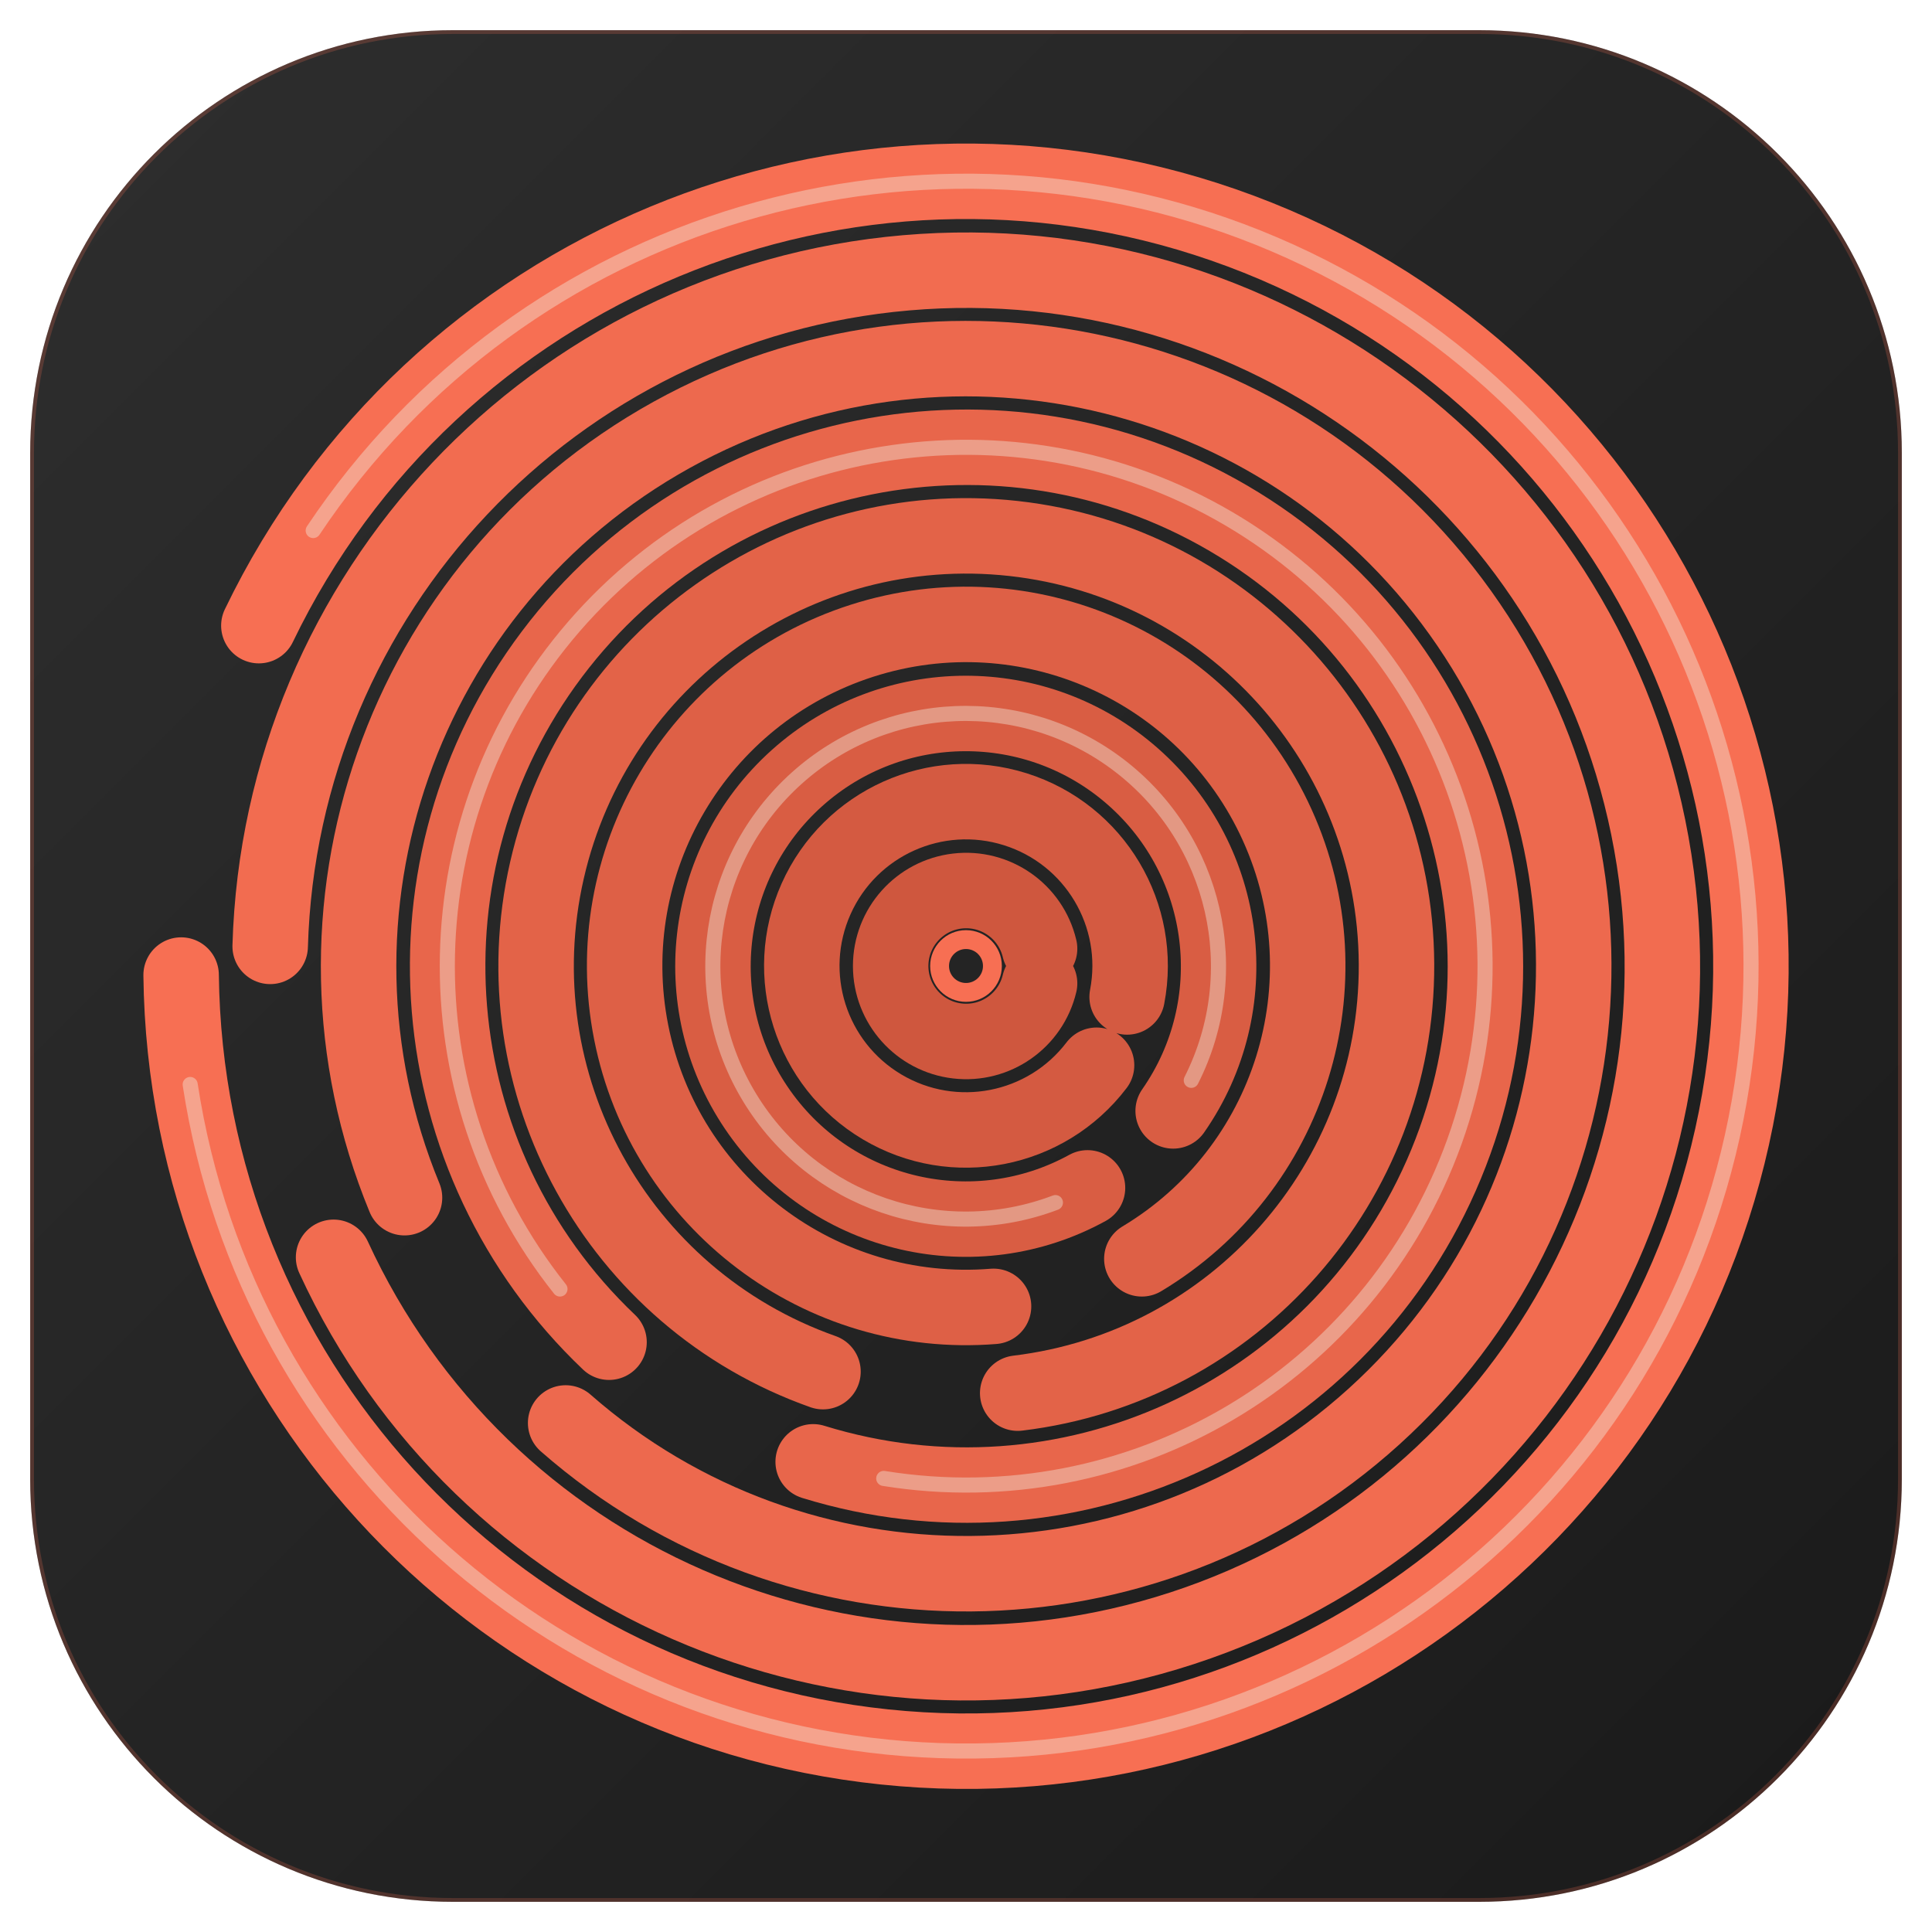
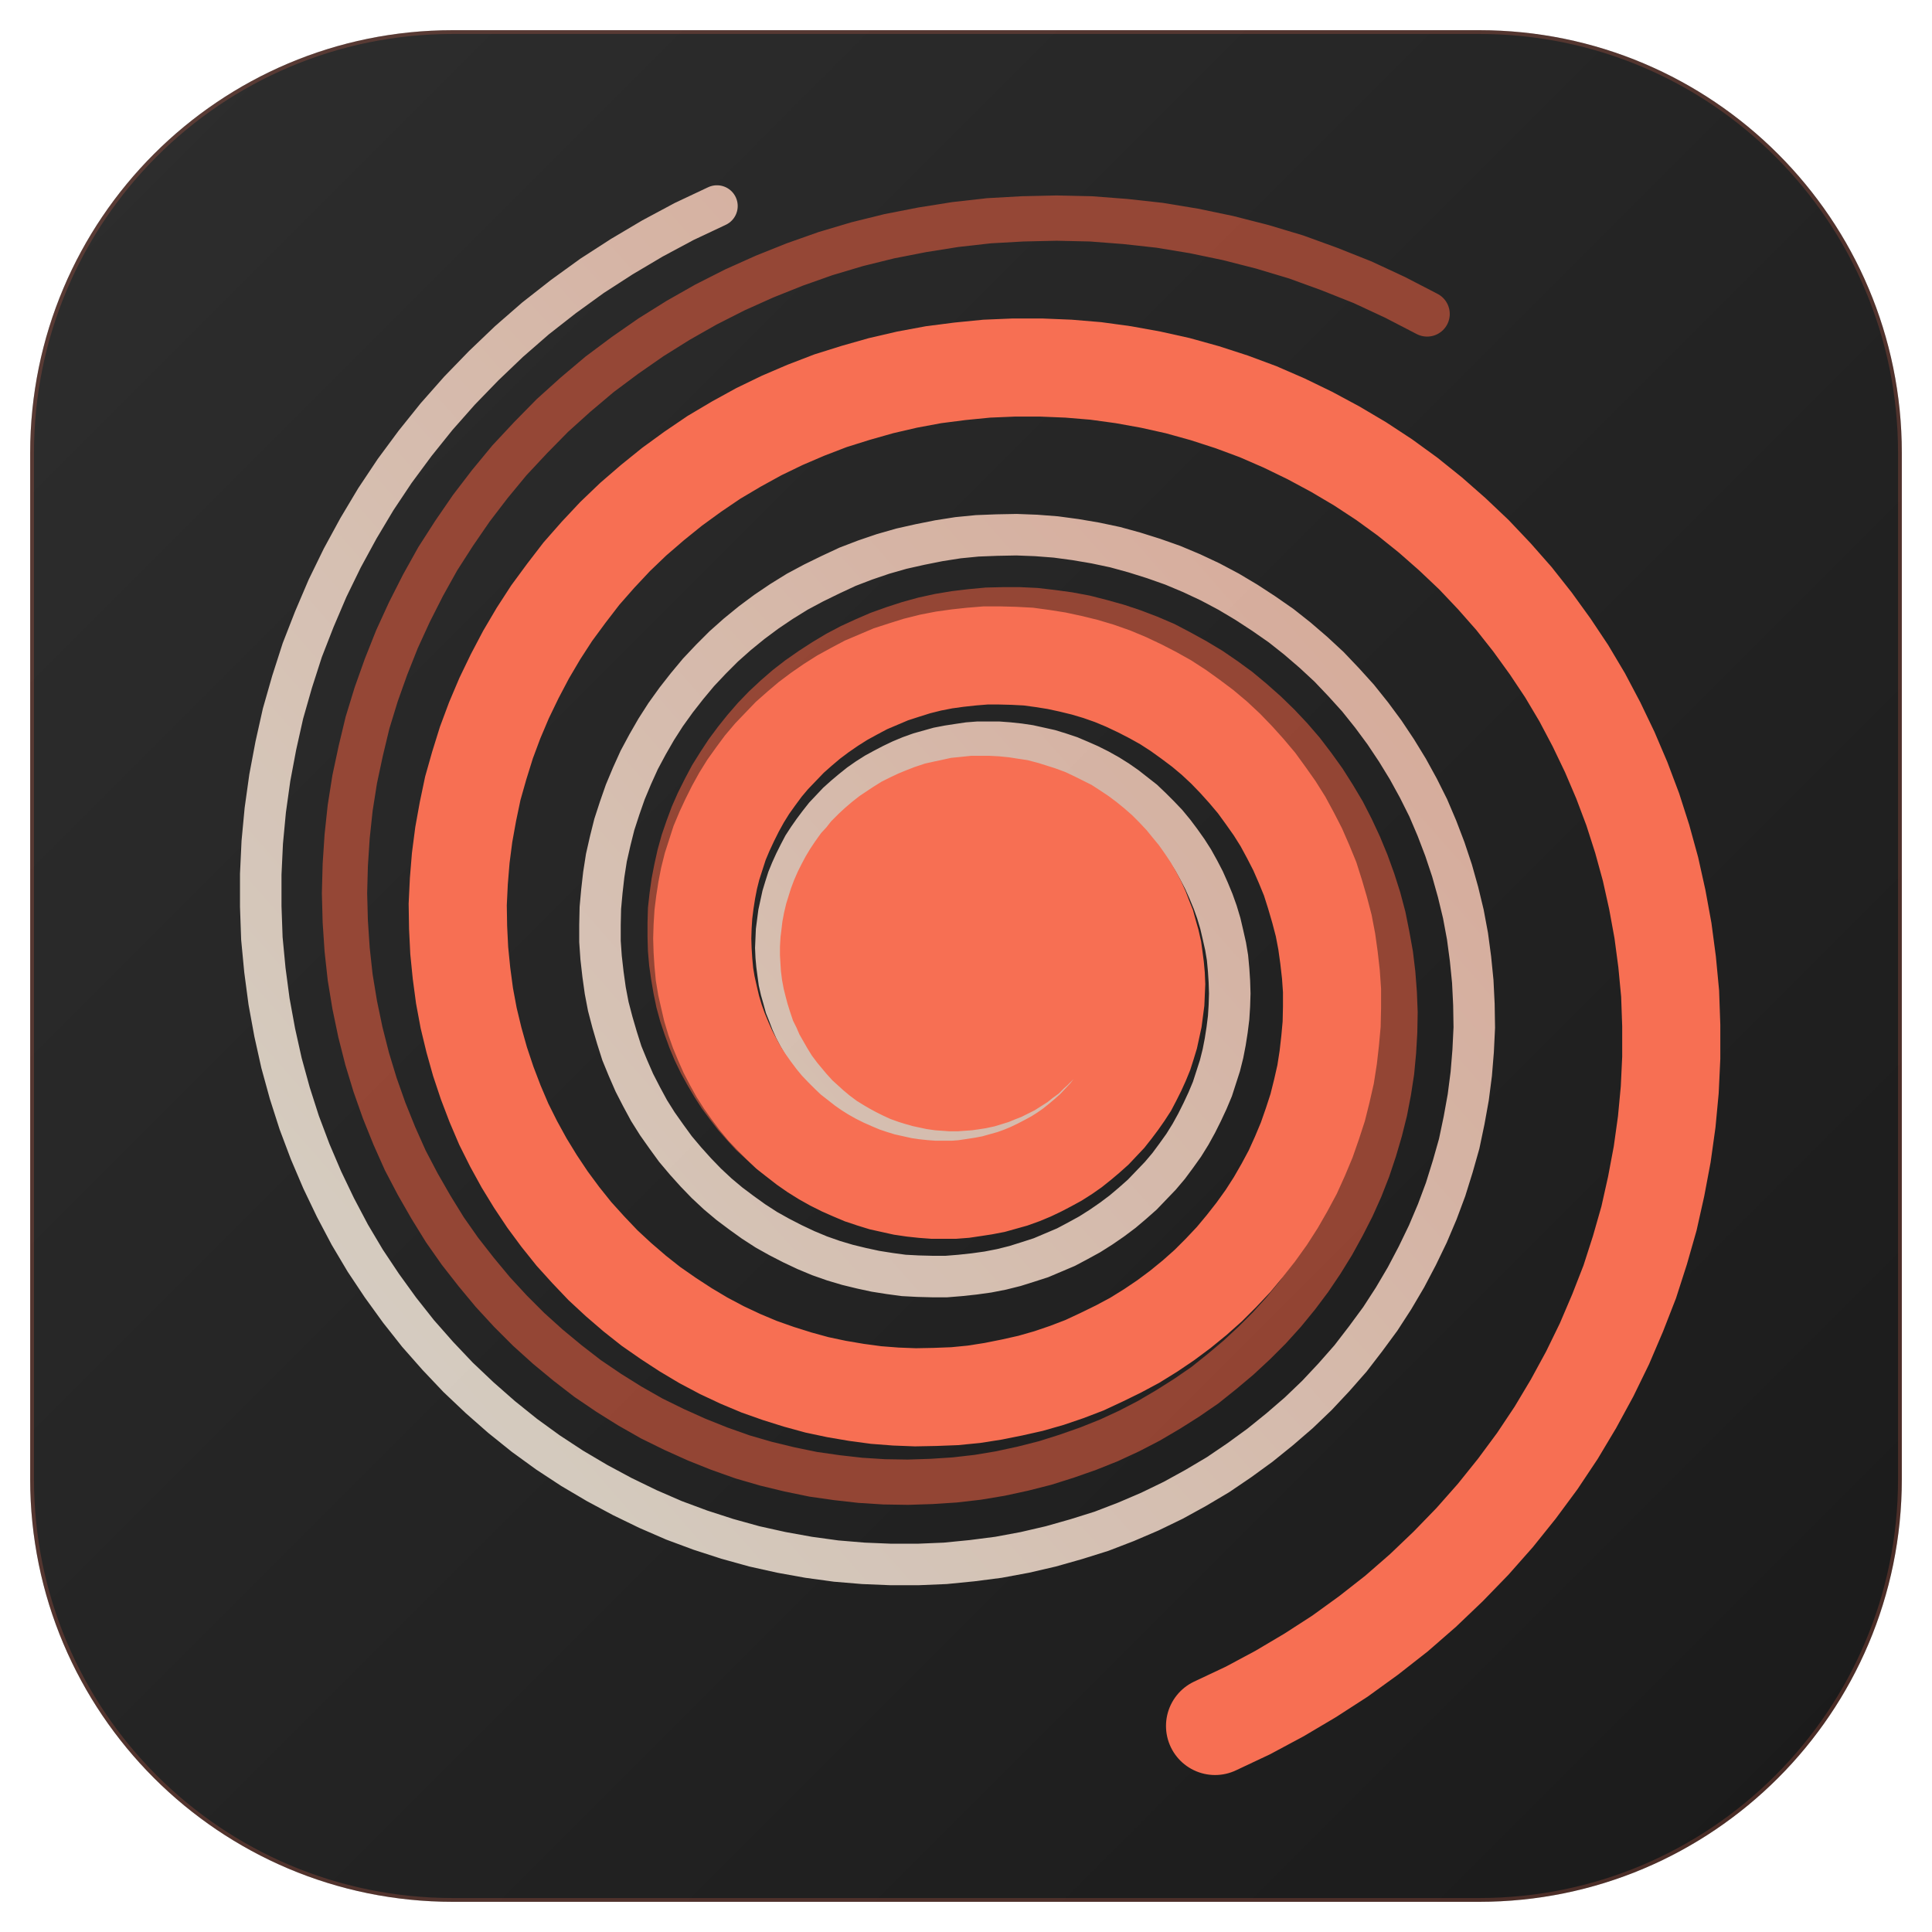
- <svg xmlns="http://www.w3.org/2000/svg" viewBox="0 0 512 512" width="512" height="512" role="img" aria-label="Zen Control logo: separated coral rings forming a spiral in the Zen Browser palette">
+ <svg xmlns="http://www.w3.org/2000/svg" viewBox="0 0 512 512" width="512" height="512" role="img" aria-label="Zen Control logo: intertwined coral and paper spirals in the Zen Browser palette">
  <defs>
    <linearGradient id="bg" x1="0" y1="0" x2="1" y2="1">
      <stop offset="0" stop-color="#2e2e2e" />
      <stop offset="1" stop-color="#1a1a1a" />
    </linearGradient>
+     <linearGradient id="warm" x1="0" y1="1" x2="1" y2="0">
+       <stop offset="0" stop-color="#f2f0e3" />
+       <stop offset="1" stop-color="#f7b9a4" />
+     </linearGradient>
  </defs>
  <rect x="8" y="8" width="496" height="496" rx="112" fill="url(#bg)" />
  <rect x="8.5" y="8.5" width="495" height="495" rx="111.5" fill="none" stroke="#f76f53" stroke-opacity="0.22" />
-   <path d="M 275.5,260.6 A 20.0,20.0 0 1 1 275.5,251.4" fill="none" stroke="#cf573e" stroke-width="20" stroke-linecap="round" opacity="1.0" />
-   <path d="M 290.6,282.3 A 43.5,43.5 0 1 1 298.7,264.2" fill="none" stroke="#d45a41" stroke-width="20" stroke-linecap="round" opacity="1.0" />
-   <path d="M 288.2,314.8 A 67.0,67.0 0 1 1 310.9,294.4" fill="none" stroke="#d95d43" stroke-width="20" stroke-linecap="round" opacity="1.0" />
-   <path d="M 263.3,346.2 A 90.5,90.5 0 1 1 302.6,333.6" fill="none" stroke="#de6046" stroke-width="20" stroke-linecap="round" opacity="1.0" />
-   <path d="M 218.1,363.5 A 114.0,114.0 0 1 1 269.7,369.2" fill="none" stroke="#e36348" stroke-width="20" stroke-linecap="round" opacity="1.0" />
-   <path d="M 161.4,355.7 A 137.5,137.5 0 1 1 215.5,387.4" fill="none" stroke="#e8664b" stroke-width="20" stroke-linecap="round" opacity="1.0" />
-   <path d="M 107.2,317.4 A 161.0,161.0 0 1 1 149.9,377.1" fill="none" stroke="#ed694e" stroke-width="20" stroke-linecap="round" opacity="1.0" />
-   <path d="M 71.6,250.8 A 184.5,184.5 0 1 1 88.4,333.2" fill="none" stroke="#f26c50" stroke-width="20" stroke-linecap="round" opacity="1.0" />
-   <path d="M 68.6,165.8 A 208.0,208.0 0 1 1 48.0,258.4" fill="none" stroke="#f76f53" stroke-width="20" stroke-linecap="round" opacity="1.0" />
-   <path d="M 279.7,318.7 A 67.0,67.0 0 1 1 315.7,286.3" fill="none" stroke="#f2f0e3" stroke-width="4" stroke-linecap="round" opacity="0.4" />
-   <path d="M 148.4,341.6 A 137.5,137.5 0 1 1 234.2,391.8" fill="none" stroke="#f2f0e3" stroke-width="4" stroke-linecap="round" opacity="0.4" />
-   <path d="M 83.0,140.6 A 208.0,208.0 0 1 1 50.4,287.4" fill="none" stroke="#f2f0e3" stroke-width="4" stroke-linecap="round" opacity="0.4" />
-   <circle cx="256" cy="256" r="7" fill="none" stroke="#f76f53" stroke-width="5" />
+   <path d="M 256.0,263.0 L 255.7,263.0 L 255.4,263.0 L 255.0,263.0 L 254.7,263.0 L 254.4,263.0 L 254.1,263.0 L 253.7,262.9 L 253.4,262.8 L 253.1,262.7 L 252.8,262.6 L 252.5,262.5 L 252.2,262.4 L 251.9,262.3 L 251.6,262.1 L 251.3,261.9 L 251.0,261.7 L 250.7,261.5 L 250.4,261.3 L 250.2,261.1 L 249.9,260.8 L 249.7,260.6 L 249.4,260.3 L 249.2,260.0 L 249.0,259.7 L 248.8,259.4 L 248.6,259.1 L 248.4,258.8 L 248.3,258.5 L 248.1,258.1 L 248.0,257.8 L 247.9,257.4 L 247.8,257.1 L 247.7,256.7 L 247.6,256.3 L 247.6,256.0 L 247.5,255.6 L 247.5,255.2 L 247.5,254.8 L 247.5,254.4 L 247.6,254.0 L 247.6,253.6 L 247.7,253.3 L 247.8,252.9 L 247.9,252.5 L 248.0,252.1 L 248.2,251.7 L 248.3,251.3 L 248.5,251.0 L 248.7,250.6 L 248.9,250.3 L 249.1,249.9 L 249.4,249.6 L 249.6,249.3 L 249.9,248.9 L 250.2,248.6 L 250.5,248.3 L 250.8,248.1 L 251.2,247.8 L 251.5,247.5 L 251.9,247.3 L 252.3,247.1 L 252.6,246.9 L 253.0,246.7 L 253.5,246.5 L 253.9,246.3 L 254.3,246.2 L 254.7,246.1 L 255.2,246.0 L 255.6,245.9 L 256.1,245.8 L 256.5,245.8 L 257.0,245.8 L 257.5,245.8 L 257.9,245.8 L 258.4,245.9 L 258.9,245.9 L 259.3,246.0 L 259.8,246.1 L 260.3,246.2 L 260.7,246.4 L 261.2,246.6 L 261.6,246.8 L 262.1,247.0 L 262.5,247.2 L 262.9,247.5 L 263.4,247.8 L 263.8,248.0 L 264.2,248.4 L 264.5,248.7 L 264.9,249.1 L 265.3,249.4 L 265.6,249.8 L 265.9,250.2 L 266.2,250.7 L 266.5,251.1 L 266.8,251.5 L 267.0,252.0 L 267.2,252.5 L 267.5,253.0 L 267.6,253.5 L 267.8,254.0 L 267.9,254.5 L 268.1,255.1 L 268.2,255.6 L 268.2,256.2 L 268.3,256.7 L 268.3,257.3 L 268.3,257.8 L 268.3,258.4 L 268.2,259.0 L 268.1,259.5 L 268.0,260.1 L 267.9,260.6 L 267.7,261.2 L 267.5,261.8 L 267.3,262.3 L 267.1,262.8 L 266.8,263.4 L 266.5,263.9 L 266.2,264.4 L 265.9,264.9 L 265.5,265.4 L 265.2,265.9 L 264.7,266.3 L 264.3,266.8 L 263.9,267.2 L 263.4,267.6 L 262.9,268.0 L 262.4,268.3 L 261.9,268.7 L 261.3,269.0 L 260.7,269.3 L 260.2,269.6 L 259.6,269.8 L 259.0,270.0 L 258.3,270.2 L 257.7,270.4 L 257.1,270.5 L 256.4,270.6 L 255.8,270.7 L 255.1,270.8 L 254.4,270.8 L 253.7,270.8 L 253.1,270.7 L 252.4,270.7 L 251.7,270.6 L 251.0,270.4 L 250.3,270.3 L 249.7,270.1 L 249.0,269.9 L 248.4,269.6 L 247.7,269.3 L 247.1,269.0 L 246.4,268.7 L 245.8,268.3 L 245.2,267.9 L 244.6,267.4 L 244.1,267.0 L 243.5,266.5 L 243.0,266.0 L 242.5,265.4 L 242.0,264.8 L 241.6,264.3 L 241.1,263.6 L 240.7,263.0 L 240.3,262.3 L 240.0,261.7 L 239.7,260.9 L 239.4,260.2 L 239.1,259.5 L 238.9,258.7 L 238.7,258.0 L 238.5,257.2 L 238.4,256.4 L 238.3,255.6 L 238.2,254.8 L 238.2,254.0 L 238.2,253.2 L 238.3,252.4 L 238.3,251.6 L 238.5,250.7 L 238.6,249.9 L 238.8,249.1 L 239.1,248.3 L 239.3,247.5 L 239.7,246.7 L 240.0,245.9 L 240.4,245.2 L 240.8,244.4 L 241.3,243.7 L 241.8,243.0 L 242.3,242.3 L 242.8,241.6 L 243.4,240.9 L 244.1,240.3 L 244.7,239.7 L 245.4,239.1 L 246.1,238.6 L 246.9,238.0 L 247.7,237.6 L 248.5,237.1 L 249.3,236.7 L 250.1,236.3 L 251.0,235.9 L 251.9,235.6 L 252.8,235.3 L 253.7,235.1 L 254.6,234.9 L 255.6,234.8 L 256.5,234.7 L 257.5,234.6 L 258.5,234.6 L 259.5,234.6 L 260.4,234.6 L 261.4,234.8 L 262.4,234.9 L 263.4,235.1 L 264.4,235.4 L 265.3,235.6 L 266.3,236.0 L 267.3,236.4 L 268.2,236.8 L 269.1,237.3 L 270.0,237.8 L 270.9,238.3 L 271.8,238.9 L 272.6,239.6 L 273.4,240.2 L 274.2,241.0 L 275.0,241.7 L 275.7,242.5 L 276.4,243.3 L 277.0,244.2 L 277.7,245.1 L 278.3,246.0 L 278.8,247.0 L 279.3,248.0 L 279.8,249.0 L 280.2,250.1 L 280.6,251.1 L 280.9,252.2 L 281.2,253.3 L 281.4,254.5 L 281.6,255.6 L 281.7,256.8 L 281.8,257.9 L 281.8,259.1 L 281.8,260.3 L 281.7,261.5 L 281.6,262.6 L 281.4,263.8 L 281.1,265.0 L 280.8,266.2 L 280.5,267.4 L 280.1,268.5 L 279.6,269.6 L 279.1,270.8 L 278.5,271.9 L 277.9,273.0 L 277.2,274.0 L 276.5,275.1 L 275.7,276.1 L 274.9,277.1 L 274.0,278.0 L 273.1,278.9 L 272.1,279.8 L 271.1,280.6 L 270.1,281.4 L 269.0,282.2 L 267.9,282.9 L 266.7,283.5 L 265.5,284.1 L 264.3,284.7 L 263.0,285.2 L 261.7,285.6 L 260.4,286.0 L 259.1,286.3 L 257.7,286.6 L 256.4,286.8 L 255.0,286.9 L 253.6,287.0 L 252.1,287.1 L 250.7,287.0 L 249.3,286.9 L 247.9,286.7 L 246.4,286.5 L 245.0,286.2 L 243.6,285.8 L 242.2,285.4 L 240.8,284.9 L 239.4,284.3 L 238.1,283.7 L 236.8,283.0 L 235.5,282.3 L 234.2,281.5 L 232.9,280.6 L 231.7,279.6 L 230.5,278.6 L 229.4,277.6 L 228.3,276.5 L 227.3,275.3 L 226.3,274.1 L 225.3,272.8 L 224.4,271.5 L 223.6,270.2 L 222.8,268.8 L 222.1,267.3 L 221.4,265.8 L 220.9,264.3 L 220.3,262.8 L 219.9,261.2 L 219.5,259.6 L 219.2,257.9 L 218.9,256.3 L 218.7,254.6 L 218.6,252.9 L 218.6,251.2 L 218.7,249.5 L 218.8,247.8 L 219.0,246.1 L 219.3,244.3 L 219.7,242.6 L 220.1,240.9 L 220.7,239.2 L 221.3,237.6 L 222.0,235.9 L 222.7,234.3 L 223.5,232.7 L 224.5,231.1 L 225.5,229.6 L 226.5,228.1 L 227.7,226.6 L 228.9,225.2 L 230.1,223.9 L 231.5,222.6 L 232.9,221.3 L 234.3,220.1 L 235.9,219.0 L 237.5,217.9 L 239.1,216.9 L 240.8,216.0 L 242.5,215.1 L 244.3,214.3 L 246.2,213.6 L 248.0,213.0 L 250.0,212.5 L 251.9,212.0 L 253.9,211.6 L 255.9,211.3 L 257.9,211.1 L 259.9,211.0 L 262.0,211.0 L 264.0,211.1 L 266.1,211.3 L 268.2,211.5 L 270.2,211.9 L 272.3,212.3 L 274.3,212.9 L 276.4,213.5 L 278.4,214.3 L 280.4,215.1 L 282.3,216.0 L 284.2,217.0 L 286.1,218.1 L 288.0,219.3 L 289.7,220.6 L 291.5,222.0 L 293.2,223.5 L 294.8,225.0 L 296.4,226.6 L 297.9,228.3 L 299.3,230.1 L 300.7,232.0 L 302.0,233.9 L 303.2,235.9 L 304.3,237.9 L 305.3,240.0 L 306.2,242.2 L 307.1,244.4 L 307.8,246.6 L 308.5,248.9 L 309.0,251.3 L 309.5,253.7 L 309.8,256.1 L 310.0,258.5 L 310.1,261.0 L 310.1,263.4 L 310.0,265.9 L 309.8,268.4 L 309.5,270.9 L 309.1,273.4 L 308.5,275.8 L 307.8,278.3 L 307.0,280.7 L 306.1,283.2 L 305.1,285.5 L 304.0,287.9 L 302.8,290.2 L 301.4,292.5 L 300.0,294.7 L 298.4,296.8 L 296.8,298.9 L 295.0,300.9 L 293.1,302.9 L 291.2,304.8 L 289.1,306.6 L 287.0,308.3 L 284.7,309.9 L 282.4,311.5 L 280.0,312.9 L 277.6,314.2 L 275.0,315.4 L 272.4,316.6 L 269.7,317.6 L 267.0,318.4 L 264.2,319.2 L 261.4,319.9 L 258.5,320.4 L 255.6,320.8 L 252.7,321.0 L 249.8,321.2 L 246.8,321.2 L 243.8,321.0 L 240.8,320.8 L 237.8,320.4 L 234.8,319.8 L 231.8,319.1 L 228.9,318.3 L 226.0,317.3 L 223.1,316.2 L 220.2,315.0 L 217.4,313.7 L 214.6,312.2 L 211.9,310.5 L 209.2,308.8 L 206.6,306.9 L 204.1,304.9 L 201.7,302.7 L 199.3,300.5 L 197.1,298.1 L 194.9,295.6 L 192.9,293.0 L 190.9,290.3 L 189.1,287.5 L 187.4,284.6 L 185.8,281.7 L 184.3,278.6 L 183.0,275.5 L 181.8,272.2 L 180.7,268.9 L 179.8,265.6 L 179.1,262.2 L 178.5,258.7 L 178.0,255.2 L 177.7,251.7 L 177.6,248.2 L 177.6,244.6 L 177.7,241.0 L 178.1,237.4 L 178.6,233.8 L 179.3,230.2 L 180.1,226.6 L 181.1,223.0 L 182.3,219.5 L 183.6,216.0 L 185.1,212.6 L 186.8,209.2 L 188.6,205.8 L 190.6,202.6 L 192.7,199.4 L 195.0,196.3 L 197.4,193.3 L 200.0,190.3 L 202.7,187.5 L 205.6,184.8 L 208.6,182.2 L 211.7,179.8 L 215.0,177.5 L 218.4,175.3 L 221.9,173.2 L 225.5,171.3 L 229.2,169.6 L 232.9,168.0 L 236.8,166.6 L 240.8,165.3 L 244.8,164.2 L 248.9,163.3 L 253.1,162.6 L 257.3,162.1 L 261.6,161.7 L 265.8,161.6 L 270.2,161.6 L 274.5,161.8 L 278.8,162.3 L 283.2,162.9 L 287.5,163.7 L 291.8,164.8 L 296.1,166.0 L 300.3,167.4 L 304.5,169.0 L 308.7,170.8 L 312.7,172.9 L 316.7,175.1 L 320.7,177.5 L 324.5,180.1 L 328.2,182.8 L 331.8,185.8 L 335.3,188.9 L 338.7,192.2 L 342.0,195.7 L 345.1,199.3 L 348.0,203.1 L 350.8,207.0 L 353.4,211.1 L 355.9,215.3 L 358.1,219.6 L 360.2,224.1 L 362.1,228.7 L 363.8,233.4 L 365.3,238.1 L 366.6,243.0 L 367.6,248.0 L 368.5,253.0 L 369.1,258.0 L 369.5,263.2 L 369.7,268.3 L 369.6,273.5 L 369.3,278.7 L 368.8,284.0 L 368.0,289.2 L 367.0,294.4 L 365.7,299.6 L 364.2,304.7 L 362.5,309.8 L 360.5,314.9 L 358.3,319.8 L 355.8,324.7 L 353.1,329.6 L 350.2,334.3 L 347.1,338.9 L 343.8,343.3 L 340.2,347.7 L 336.4,351.9 L 332.4,355.9 L 328.2,359.8 L 323.8,363.5 L 319.3,367.1 L 314.5,370.4 L 309.6,373.5 L 304.5,376.5 L 299.3,379.2 L 293.9,381.7 L 288.4,383.9 L 282.7,385.9 L 277.0,387.7 L 271.1,389.2 L 265.1,390.5 L 259.1,391.5 L 253.0,392.2 L 246.8,392.6 L 240.6,392.8 L 234.3,392.7 L 228.0,392.3 L 221.8,391.6 L 215.5,390.7 L 209.2,389.4 L 203.0,387.9 L 196.8,386.1 L 190.6,383.9 L 184.6,381.5 L 178.6,378.8 L 172.7,375.9 L 166.9,372.6 L 161.3,369.1 L 155.7,365.3 L 150.4,361.2 L 145.2,356.9 L 140.1,352.3 L 135.3,347.5 L 130.6,342.4 L 126.2,337.1 L 121.9,331.6 L 117.9,325.9 L 114.2,319.9 L 110.7,313.8 L 107.4,307.5 L 104.5,301.0 L 101.8,294.3 L 99.4,287.5 L 97.3,280.6 L 95.5,273.5 L 94.0,266.3 L 92.8,259.0 L 92.0,251.7 L 91.5,244.2 L 91.3,236.7 L 91.5,229.2 L 92.0,221.6 L 92.8,214.1 L 94.0,206.5 L 95.6,199.0 L 97.4,191.5 L 99.7,184.0 L 102.3,176.7 L 105.2,169.4 L 108.5,162.2 L 112.1,155.1 L 116.0,148.1 L 120.3,141.4 L 124.9,134.7 L 129.8,128.3 L 135.0,122.0 L 140.6,116.0 L 146.4,110.1 L 152.5,104.6 L 158.9,99.2 L 165.6,94.2 L 172.5,89.4 L 179.7,84.9 L 187.1,80.7 L 194.8,76.8 L 202.6,73.3 L 210.6,70.1 L 218.8,67.2 L 227.2,64.7 L 235.7,62.6 L 244.4,60.9 L 253.2,59.5 L 262.1,58.5 L 271.0,58.0 L 280.0,57.8 L 289.1,58.0 L 298.2,58.7 L 307.3,59.7 L 316.4,61.2 L 325.5,63.1 L 334.5,65.4 L 343.5,68.1 L 352.3,71.3 L 361.1,74.8 L 369.7,78.8 L 378.2,83.2" fill="none" stroke="#cf573e" stroke-width="12" stroke-linecap="round" opacity="0.65" />
+   <path d="M 249.0,256.0 L 249.0,255.7 L 249.0,255.4 L 249.0,255.0 L 249.0,254.7 L 249.0,254.4 L 249.1,254.1 L 249.1,253.8 L 249.2,253.4 L 249.3,253.1 L 249.4,252.8 L 249.5,252.5 L 249.6,252.2 L 249.8,251.9 L 250.0,251.6 L 250.1,251.3 L 250.3,251.0 L 250.5,250.7 L 250.7,250.5 L 251.0,250.2 L 251.2,250.0 L 251.5,249.7 L 251.7,249.5 L 252.0,249.3 L 252.3,249.1 L 252.6,248.9 L 252.9,248.7 L 253.2,248.6 L 253.6,248.4 L 253.9,248.3 L 254.2,248.1 L 254.6,248.0 L 254.9,247.9 L 255.3,247.9 L 255.7,247.8 L 256.0,247.7 L 256.4,247.7 L 256.8,247.7 L 257.2,247.7 L 257.5,247.7 L 257.9,247.8 L 258.3,247.8 L 258.7,247.9 L 259.1,248.0 L 259.4,248.1 L 259.8,248.2 L 260.2,248.4 L 260.5,248.5 L 260.9,248.7 L 261.2,248.9 L 261.6,249.1 L 261.9,249.3 L 262.2,249.6 L 262.5,249.8 L 262.8,250.1 L 263.1,250.4 L 263.4,250.7 L 263.7,251.0 L 263.9,251.3 L 264.2,251.7 L 264.4,252.0 L 264.6,252.4 L 264.8,252.8 L 265.0,253.2 L 265.1,253.6 L 265.3,254.0 L 265.4,254.4 L 265.5,254.8 L 265.6,255.2 L 265.7,255.6 L 265.7,256.1 L 265.8,256.5 L 265.8,257.0 L 265.8,257.4 L 265.7,257.9 L 265.7,258.3 L 265.6,258.7 L 265.5,259.2 L 265.4,259.6 L 265.3,260.1 L 265.1,260.5 L 265.0,260.9 L 264.8,261.4 L 264.6,261.8 L 264.3,262.2 L 264.1,262.6 L 263.8,263.0 L 263.5,263.4 L 263.2,263.7 L 262.9,264.1 L 262.6,264.4 L 262.2,264.8 L 261.8,265.1 L 261.5,265.4 L 261.0,265.6 L 260.6,265.9 L 260.2,266.2 L 259.8,266.4 L 259.3,266.6 L 258.8,266.8 L 258.4,266.9 L 257.9,267.1 L 257.4,267.2 L 256.9,267.3 L 256.4,267.4 L 255.9,267.5 L 255.3,267.5 L 254.8,267.5 L 254.3,267.5 L 253.8,267.5 L 253.2,267.4 L 252.7,267.3 L 252.2,267.2 L 251.7,267.1 L 251.1,266.9 L 250.6,266.8 L 250.1,266.5 L 249.6,266.3 L 249.1,266.1 L 248.7,265.8 L 248.2,265.5 L 247.7,265.2 L 247.3,264.8 L 246.9,264.5 L 246.4,264.1 L 246.0,263.7 L 245.7,263.3 L 245.3,262.8 L 244.9,262.4 L 244.6,261.9 L 244.3,261.4 L 244.0,260.9 L 243.7,260.4 L 243.5,259.8 L 243.3,259.3 L 243.1,258.7 L 242.9,258.2 L 242.8,257.6 L 242.7,257.0 L 242.6,256.4 L 242.5,255.8 L 242.5,255.2 L 242.4,254.5 L 242.5,253.9 L 242.5,253.3 L 242.6,252.7 L 242.7,252.1 L 242.8,251.5 L 243.0,250.8 L 243.1,250.2 L 243.4,249.6 L 243.6,249.0 L 243.9,248.4 L 244.2,247.9 L 244.5,247.3 L 244.8,246.8 L 245.2,246.2 L 245.6,245.7 L 246.0,245.2 L 246.5,244.7 L 247.0,244.2 L 247.5,243.8 L 248.0,243.3 L 248.5,242.9 L 249.1,242.5 L 249.7,242.2 L 250.3,241.8 L 250.9,241.5 L 251.5,241.2 L 252.2,241.0 L 252.8,240.8 L 253.5,240.6 L 254.2,240.4 L 254.9,240.3 L 255.6,240.2 L 256.3,240.1 L 257.1,240.0 L 257.8,240.0 L 258.5,240.0 L 259.2,240.1 L 260.0,240.2 L 260.7,240.3 L 261.4,240.5 L 262.1,240.6 L 262.9,240.9 L 263.6,241.1 L 264.3,241.4 L 265.0,241.7 L 265.6,242.1 L 266.3,242.5 L 267.0,242.9 L 267.6,243.3 L 268.2,243.8 L 268.8,244.3 L 269.4,244.9 L 269.9,245.4 L 270.5,246.0 L 271.0,246.6 L 271.4,247.3 L 271.9,247.9 L 272.3,248.6 L 272.7,249.3 L 273.1,250.1 L 273.4,250.8 L 273.7,251.6 L 274.0,252.4 L 274.2,253.2 L 274.4,254.0 L 274.6,254.8 L 274.7,255.6 L 274.8,256.5 L 274.8,257.3 L 274.8,258.2 L 274.8,259.0 L 274.7,259.9 L 274.6,260.8 L 274.5,261.6 L 274.3,262.5 L 274.1,263.3 L 273.8,264.2 L 273.5,265.0 L 273.2,265.8 L 272.8,266.6 L 272.4,267.4 L 271.9,268.2 L 271.4,269.0 L 270.9,269.7 L 270.3,270.4 L 269.7,271.1 L 269.1,271.8 L 268.4,272.5 L 267.7,273.1 L 267.0,273.7 L 266.2,274.2 L 265.4,274.8 L 264.6,275.3 L 263.8,275.7 L 262.9,276.2 L 262.0,276.5 L 261.1,276.9 L 260.2,277.2 L 259.3,277.5 L 258.3,277.7 L 257.3,277.9 L 256.3,278.0 L 255.3,278.1 L 254.3,278.2 L 253.3,278.2 L 252.3,278.1 L 251.3,278.1 L 250.3,277.9 L 249.3,277.7 L 248.3,277.5 L 247.3,277.3 L 246.3,276.9 L 245.3,276.6 L 244.3,276.2 L 243.4,275.7 L 242.4,275.2 L 241.5,274.7 L 240.6,274.1 L 239.7,273.5 L 238.9,272.8 L 238.1,272.1 L 237.3,271.3 L 236.5,270.5 L 235.8,269.7 L 235.1,268.9 L 234.4,268.0 L 233.8,267.0 L 233.2,266.1 L 232.7,265.1 L 232.2,264.1 L 231.8,263.0 L 231.3,261.9 L 231.0,260.8 L 230.7,259.7 L 230.4,258.6 L 230.2,257.5 L 230.0,256.3 L 229.9,255.1 L 229.9,253.9 L 229.9,252.8 L 229.9,251.6 L 230.0,250.4 L 230.2,249.2 L 230.4,248.0 L 230.7,246.8 L 231.0,245.6 L 231.4,244.4 L 231.8,243.3 L 232.3,242.1 L 232.8,241.0 L 233.4,239.9 L 234.1,238.8 L 234.8,237.8 L 235.5,236.8 L 236.3,235.8 L 237.1,234.8 L 238.0,233.9 L 239.0,233.0 L 239.9,232.1 L 241.0,231.3 L 242.0,230.5 L 243.1,229.8 L 244.2,229.1 L 245.4,228.5 L 246.6,227.9 L 247.9,227.4 L 249.1,226.9 L 250.4,226.5 L 251.7,226.1 L 253.1,225.8 L 254.4,225.6 L 255.8,225.4 L 257.2,225.3 L 258.6,225.2 L 260.0,225.2 L 261.4,225.3 L 262.8,225.4 L 264.2,225.6 L 265.6,225.9 L 267.0,226.2 L 268.4,226.6 L 269.7,227.0 L 271.1,227.5 L 272.4,228.1 L 273.8,228.8 L 275.1,229.5 L 276.3,230.2 L 277.6,231.0 L 278.8,231.9 L 280.0,232.9 L 281.1,233.9 L 282.2,234.9 L 283.2,236.0 L 284.2,237.2 L 285.2,238.4 L 286.1,239.6 L 286.9,240.9 L 287.7,242.3 L 288.5,243.7 L 289.1,245.1 L 289.8,246.5 L 290.3,248.0 L 290.8,249.6 L 291.2,251.1 L 291.6,252.7 L 291.9,254.3 L 292.1,255.9 L 292.2,257.5 L 292.3,259.2 L 292.3,260.8 L 292.2,262.5 L 292.0,264.1 L 291.8,265.8 L 291.5,267.4 L 291.1,269.1 L 290.6,270.7 L 290.1,272.3 L 289.5,273.9 L 288.8,275.5 L 288.0,277.1 L 287.2,278.6 L 286.3,280.1 L 285.3,281.6 L 284.3,283.0 L 283.1,284.3 L 282.0,285.7 L 280.7,287.0 L 279.4,288.2 L 278.0,289.4 L 276.6,290.5 L 275.1,291.5 L 273.6,292.5 L 272.0,293.5 L 270.4,294.3 L 268.7,295.1 L 267.0,295.8 L 265.2,296.5 L 263.4,297.1 L 261.6,297.5 L 259.7,297.9 L 257.9,298.3 L 255.9,298.5 L 254.0,298.7 L 252.1,298.7 L 250.1,298.7 L 248.2,298.6 L 246.2,298.4 L 244.3,298.1 L 242.3,297.8 L 240.4,297.3 L 238.5,296.7 L 236.6,296.1 L 234.7,295.4 L 232.8,294.5 L 231.0,293.6 L 229.2,292.7 L 227.5,291.6 L 225.7,290.4 L 224.1,289.2 L 222.5,287.9 L 220.9,286.5 L 219.4,285.0 L 217.9,283.4 L 216.6,281.8 L 215.2,280.1 L 214.0,278.4 L 212.8,276.6 L 211.7,274.7 L 210.7,272.8 L 209.8,270.8 L 209.0,268.7 L 208.2,266.7 L 207.6,264.5 L 207.0,262.4 L 206.5,260.2 L 206.2,258.0 L 205.9,255.7 L 205.7,253.5 L 205.6,251.2 L 205.7,248.9 L 205.8,246.6 L 206.1,244.3 L 206.4,242.0 L 206.9,239.7 L 207.4,237.4 L 208.1,235.1 L 208.8,232.9 L 209.7,230.7 L 210.7,228.5 L 211.8,226.3 L 212.9,224.2 L 214.2,222.2 L 215.6,220.2 L 217.1,218.2 L 218.6,216.3 L 220.3,214.5 L 222.0,212.7 L 223.9,211.0 L 225.8,209.4 L 227.8,207.8 L 229.8,206.4 L 232.0,205.0 L 234.2,203.8 L 236.5,202.6 L 238.8,201.5 L 241.2,200.5 L 243.7,199.6 L 246.2,198.9 L 248.7,198.2 L 251.3,197.7 L 253.9,197.3 L 256.6,196.9 L 259.2,196.7 L 261.9,196.7 L 264.6,196.7 L 267.3,196.9 L 270.1,197.2 L 272.8,197.6 L 275.5,198.2 L 278.2,198.8 L 280.8,199.6 L 283.5,200.5 L 286.1,201.6 L 288.6,202.7 L 291.2,204.0 L 293.7,205.4 L 296.1,206.9 L 298.4,208.5 L 300.7,210.3 L 303.0,212.1 L 305.1,214.1 L 307.2,216.2 L 309.2,218.3 L 311.1,220.6 L 312.9,223.0 L 314.6,225.4 L 316.2,227.9 L 317.7,230.6 L 319.1,233.3 L 320.3,236.0 L 321.5,238.9 L 322.5,241.7 L 323.4,244.7 L 324.1,247.7 L 324.8,250.8 L 325.3,253.8 L 325.6,257.0 L 325.8,260.1 L 325.9,263.3 L 325.8,266.5 L 325.6,269.7 L 325.2,272.9 L 324.7,276.1 L 324.1,279.2 L 323.3,282.4 L 322.3,285.5 L 321.3,288.6 L 320.0,291.7 L 318.6,294.7 L 317.1,297.7 L 315.5,300.6 L 313.7,303.5 L 311.7,306.3 L 309.7,309.0 L 307.5,311.6 L 305.1,314.1 L 302.7,316.6 L 300.1,318.9 L 297.5,321.1 L 294.7,323.2 L 291.8,325.2 L 288.8,327.1 L 285.7,328.8 L 282.5,330.5 L 279.2,331.9 L 275.9,333.3 L 272.5,334.4 L 269.0,335.5 L 265.4,336.4 L 261.8,337.1 L 258.2,337.6 L 254.5,338.0 L 250.8,338.3 L 247.1,338.3 L 243.3,338.2 L 239.5,338.0 L 235.8,337.5 L 232.0,336.9 L 228.3,336.1 L 224.6,335.2 L 220.9,334.1 L 217.2,332.8 L 213.6,331.3 L 210.0,329.6 L 206.5,327.8 L 203.1,325.9 L 199.7,323.7 L 196.5,321.4 L 193.3,319.0 L 190.2,316.4 L 187.2,313.6 L 184.4,310.7 L 181.7,307.7 L 179.0,304.5 L 176.6,301.2 L 174.2,297.8 L 172.0,294.3 L 170.0,290.6 L 168.1,286.9 L 166.4,283.0 L 164.8,279.1 L 163.5,275.0 L 162.3,270.9 L 161.2,266.7 L 160.4,262.5 L 159.8,258.2 L 159.3,253.8 L 159.0,249.5 L 159.0,245.1 L 159.1,240.6 L 159.5,236.2 L 160.0,231.8 L 160.7,227.3 L 161.7,222.9 L 162.8,218.5 L 164.2,214.2 L 165.7,209.9 L 167.5,205.6 L 169.4,201.4 L 171.6,197.3 L 173.9,193.3 L 176.4,189.4 L 179.2,185.5 L 182.1,181.8 L 185.1,178.2 L 188.4,174.7 L 191.8,171.3 L 195.4,168.1 L 199.2,165.0 L 203.1,162.1 L 207.1,159.4 L 211.3,156.8 L 215.6,154.5 L 220.1,152.3 L 224.6,150.2 L 229.3,148.4 L 234.0,146.8 L 238.9,145.4 L 243.8,144.3 L 248.8,143.3 L 253.9,142.5 L 259.0,142.0 L 264.2,141.8 L 269.4,141.7 L 274.6,141.9 L 279.8,142.3 L 285.0,143.0 L 290.3,143.9 L 295.5,145.0 L 300.6,146.4 L 305.7,148.0 L 310.8,149.8 L 315.8,151.9 L 320.7,154.2 L 325.6,156.8 L 330.3,159.6 L 334.9,162.6 L 339.5,165.8 L 343.8,169.2 L 348.1,172.9 L 352.2,176.7 L 356.1,180.8 L 359.9,185.0 L 363.5,189.5 L 366.9,194.1 L 370.1,198.9 L 373.1,203.8 L 375.9,208.9 L 378.5,214.1 L 380.8,219.5 L 382.9,225.0 L 384.8,230.7 L 386.4,236.4 L 387.8,242.2 L 388.9,248.1 L 389.7,254.1 L 390.3,260.1 L 390.6,266.2 L 390.7,272.3 L 390.4,278.5 L 389.9,284.6 L 389.1,290.8 L 388.0,296.9 L 386.7,303.1 L 385.0,309.1 L 383.1,315.2 L 380.9,321.1 L 378.4,327.0 L 375.6,332.8 L 372.6,338.5 L 369.3,344.1 L 365.8,349.5 L 361.9,354.8 L 357.9,360.0 L 353.5,365.0 L 349.0,369.8 L 344.2,374.4 L 339.1,378.8 L 333.9,383.0 L 328.4,387.0 L 322.8,390.8 L 316.9,394.3 L 310.9,397.6 L 304.7,400.6 L 298.4,403.3 L 291.9,405.8 L 285.2,407.9 L 278.5,409.8 L 271.6,411.4 L 264.6,412.7 L 257.6,413.6 L 250.5,414.3 L 243.3,414.6 L 236.1,414.6 L 228.8,414.3 L 221.6,413.7 L 214.3,412.7 L 207.1,411.4 L 199.9,409.8 L 192.7,407.8 L 185.6,405.5 L 178.6,402.9 L 171.7,399.9 L 164.9,396.6 L 158.2,393.0 L 151.6,389.1 L 145.2,384.9 L 139.0,380.4 L 132.9,375.5 L 127.1,370.4 L 121.4,365.0 L 116.0,359.3 L 110.8,353.4 L 105.9,347.2 L 101.2,340.7 L 96.8,334.1 L 92.7,327.2 L 88.9,320.0 L 85.4,312.7 L 82.2,305.2 L 79.3,297.5 L 76.8,289.7 L 74.6,281.7 L 72.8,273.6 L 71.3,265.4 L 70.2,257.1 L 69.4,248.7 L 69.1,240.2 L 69.1,231.7 L 69.5,223.2 L 70.3,214.7 L 71.5,206.1 L 73.1,197.6 L 75.0,189.1 L 77.4,180.7 L 80.1,172.3 L 83.3,164.1 L 86.8,155.9 L 90.7,147.9 L 95.0,140.0 L 99.6,132.3 L 104.6,124.8 L 110.0,117.5 L 115.7,110.4 L 121.8,103.5 L 128.2,96.9 L 134.9,90.5 L 141.9,84.4 L 149.3,78.6 L 156.9,73.1 L 164.8,68.0 L 172.9,63.2 L 181.3,58.7 L 190.0,54.6" fill="none" stroke="url(#warm)" stroke-width="11" stroke-linecap="round" opacity="0.85" />
+   <path d="M 263.0,256.0 L 263.0,256.3 L 263.0,256.6 L 263.0,257.0 L 263.0,257.3 L 263.0,257.6 L 262.9,257.9 L 262.9,258.2 L 262.8,258.6 L 262.7,258.9 L 262.6,259.2 L 262.5,259.5 L 262.4,259.8 L 262.2,260.1 L 262.0,260.4 L 261.9,260.7 L 261.7,261.0 L 261.5,261.3 L 261.3,261.5 L 261.0,261.8 L 260.8,262.0 L 260.5,262.3 L 260.3,262.5 L 260.0,262.7 L 259.7,262.9 L 259.4,263.1 L 259.1,263.3 L 258.8,263.4 L 258.4,263.6 L 258.1,263.7 L 257.8,263.9 L 257.4,264.0 L 257.1,264.1 L 256.7,264.1 L 256.3,264.2 L 256.0,264.3 L 255.6,264.3 L 255.2,264.3 L 254.8,264.3 L 254.5,264.3 L 254.1,264.2 L 253.7,264.2 L 253.3,264.1 L 252.9,264.0 L 252.6,263.9 L 252.2,263.8 L 251.8,263.6 L 251.5,263.5 L 251.1,263.3 L 250.8,263.1 L 250.4,262.9 L 250.1,262.7 L 249.8,262.4 L 249.5,262.2 L 249.2,261.9 L 248.9,261.6 L 248.6,261.3 L 248.3,261.0 L 248.1,260.7 L 247.8,260.3 L 247.6,260.0 L 247.4,259.6 L 247.2,259.2 L 247.0,258.8 L 246.9,258.4 L 246.7,258.0 L 246.6,257.6 L 246.5,257.2 L 246.4,256.8 L 246.3,256.4 L 246.3,255.9 L 246.2,255.5 L 246.2,255.0 L 246.2,254.6 L 246.3,254.1 L 246.3,253.7 L 246.4,253.3 L 246.5,252.8 L 246.6,252.4 L 246.7,251.9 L 246.9,251.5 L 247.0,251.1 L 247.2,250.6 L 247.4,250.2 L 247.7,249.8 L 247.9,249.4 L 248.2,249.0 L 248.5,248.6 L 248.8,248.3 L 249.1,247.9 L 249.4,247.6 L 249.8,247.2 L 250.2,246.9 L 250.5,246.6 L 251.0,246.4 L 251.4,246.1 L 251.8,245.8 L 252.2,245.6 L 252.7,245.4 L 253.2,245.2 L 253.6,245.1 L 254.1,244.9 L 254.6,244.8 L 255.1,244.7 L 255.6,244.6 L 256.1,244.5 L 256.7,244.5 L 257.2,244.5 L 257.7,244.5 L 258.2,244.5 L 258.8,244.6 L 259.3,244.7 L 259.8,244.8 L 260.3,244.9 L 260.9,245.1 L 261.4,245.2 L 261.9,245.5 L 262.4,245.7 L 262.9,245.9 L 263.3,246.2 L 263.8,246.5 L 264.3,246.8 L 264.7,247.2 L 265.1,247.5 L 265.6,247.9 L 266.0,248.3 L 266.3,248.7 L 266.7,249.2 L 267.1,249.6 L 267.4,250.1 L 267.7,250.6 L 268.0,251.1 L 268.3,251.6 L 268.5,252.2 L 268.7,252.7 L 268.9,253.3 L 269.1,253.8 L 269.2,254.4 L 269.3,255.0 L 269.4,255.6 L 269.5,256.2 L 269.5,256.8 L 269.6,257.5 L 269.5,258.1 L 269.5,258.7 L 269.4,259.3 L 269.3,259.9 L 269.2,260.5 L 269.0,261.2 L 268.9,261.8 L 268.6,262.4 L 268.4,263.0 L 268.1,263.6 L 267.8,264.1 L 267.5,264.7 L 267.2,265.2 L 266.8,265.8 L 266.4,266.3 L 266.0,266.8 L 265.5,267.3 L 265.0,267.8 L 264.5,268.2 L 264.0,268.7 L 263.5,269.1 L 262.9,269.5 L 262.3,269.8 L 261.7,270.2 L 261.1,270.5 L 260.5,270.8 L 259.8,271.0 L 259.2,271.2 L 258.5,271.4 L 257.8,271.6 L 257.1,271.7 L 256.4,271.8 L 255.7,271.9 L 254.9,272.0 L 254.2,272.0 L 253.5,272.0 L 252.8,271.9 L 252.0,271.8 L 251.3,271.7 L 250.6,271.5 L 249.9,271.4 L 249.1,271.1 L 248.4,270.9 L 247.7,270.6 L 247.0,270.3 L 246.4,269.9 L 245.7,269.5 L 245.0,269.1 L 244.4,268.7 L 243.8,268.2 L 243.2,267.7 L 242.6,267.1 L 242.1,266.6 L 241.5,266.0 L 241.0,265.4 L 240.6,264.7 L 240.1,264.1 L 239.7,263.4 L 239.3,262.7 L 238.9,261.9 L 238.6,261.2 L 238.3,260.4 L 238.0,259.6 L 237.8,258.8 L 237.6,258.0 L 237.4,257.2 L 237.3,256.4 L 237.2,255.5 L 237.2,254.7 L 237.2,253.8 L 237.2,253.0 L 237.3,252.1 L 237.4,251.2 L 237.5,250.4 L 237.7,249.5 L 237.9,248.7 L 238.2,247.8 L 238.5,247.0 L 238.8,246.2 L 239.2,245.4 L 239.6,244.6 L 240.1,243.8 L 240.6,243.0 L 241.1,242.3 L 241.7,241.6 L 242.3,240.9 L 242.9,240.2 L 243.6,239.5 L 244.3,238.9 L 245.0,238.3 L 245.8,237.8 L 246.6,237.2 L 247.4,236.7 L 248.2,236.3 L 249.1,235.8 L 250.0,235.5 L 250.9,235.1 L 251.8,234.8 L 252.7,234.5 L 253.7,234.3 L 254.7,234.1 L 255.7,234.0 L 256.7,233.9 L 257.7,233.8 L 258.7,233.8 L 259.7,233.9 L 260.7,233.9 L 261.7,234.1 L 262.7,234.3 L 263.7,234.5 L 264.7,234.7 L 265.7,235.1 L 266.7,235.4 L 267.7,235.8 L 268.6,236.3 L 269.6,236.8 L 270.5,237.3 L 271.4,237.9 L 272.3,238.5 L 273.1,239.2 L 273.9,239.9 L 274.7,240.7 L 275.5,241.5 L 276.2,242.3 L 276.9,243.1 L 277.6,244.0 L 278.2,245.0 L 278.8,245.9 L 279.3,246.9 L 279.8,247.9 L 280.2,249.0 L 280.7,250.1 L 281.0,251.2 L 281.3,252.3 L 281.6,253.4 L 281.8,254.5 L 282.0,255.7 L 282.1,256.9 L 282.1,258.1 L 282.1,259.2 L 282.1,260.4 L 282.0,261.6 L 281.8,262.8 L 281.6,264.0 L 281.3,265.2 L 281.0,266.4 L 280.6,267.6 L 280.2,268.7 L 279.7,269.9 L 279.2,271.0 L 278.6,272.1 L 277.9,273.2 L 277.2,274.2 L 276.5,275.2 L 275.7,276.2 L 274.9,277.2 L 274.0,278.1 L 273.0,279.0 L 272.1,279.9 L 271.0,280.7 L 270.0,281.5 L 268.9,282.2 L 267.8,282.9 L 266.6,283.5 L 265.4,284.1 L 264.1,284.6 L 262.9,285.1 L 261.6,285.5 L 260.3,285.9 L 258.9,286.2 L 257.6,286.4 L 256.2,286.6 L 254.8,286.7 L 253.4,286.8 L 252.0,286.8 L 250.6,286.7 L 249.2,286.6 L 247.8,286.4 L 246.4,286.1 L 245.0,285.8 L 243.6,285.4 L 242.3,285.0 L 240.9,284.5 L 239.6,283.9 L 238.2,283.2 L 236.9,282.5 L 235.7,281.8 L 234.4,281.0 L 233.2,280.1 L 232.0,279.1 L 230.9,278.1 L 229.8,277.1 L 228.8,276.0 L 227.8,274.8 L 226.8,273.6 L 225.9,272.4 L 225.1,271.1 L 224.3,269.7 L 223.5,268.3 L 222.9,266.9 L 222.2,265.5 L 221.7,264.0 L 221.2,262.4 L 220.8,260.9 L 220.4,259.3 L 220.1,257.7 L 219.9,256.1 L 219.8,254.5 L 219.7,252.8 L 219.7,251.2 L 219.8,249.5 L 220.0,247.9 L 220.2,246.2 L 220.5,244.6 L 220.9,242.9 L 221.4,241.3 L 221.9,239.7 L 222.5,238.1 L 223.2,236.5 L 224.0,234.9 L 224.8,233.4 L 225.7,231.9 L 226.7,230.4 L 227.7,229.0 L 228.9,227.7 L 230.0,226.3 L 231.3,225.0 L 232.6,223.8 L 234.0,222.6 L 235.4,221.5 L 236.9,220.5 L 238.4,219.5 L 240.0,218.5 L 241.6,217.7 L 243.3,216.9 L 245.0,216.2 L 246.8,215.5 L 248.6,214.9 L 250.4,214.5 L 252.3,214.1 L 254.1,213.7 L 256.1,213.5 L 258.0,213.3 L 259.9,213.3 L 261.9,213.3 L 263.8,213.4 L 265.8,213.6 L 267.7,213.9 L 269.7,214.2 L 271.6,214.7 L 273.5,215.3 L 275.4,215.9 L 277.3,216.6 L 279.2,217.5 L 281.0,218.4 L 282.8,219.3 L 284.5,220.4 L 286.3,221.6 L 287.9,222.8 L 289.5,224.1 L 291.1,225.5 L 292.6,227.0 L 294.1,228.6 L 295.4,230.2 L 296.8,231.9 L 298.0,233.6 L 299.2,235.4 L 300.3,237.3 L 301.3,239.2 L 302.2,241.2 L 303.0,243.3 L 303.8,245.3 L 304.4,247.5 L 305.0,249.6 L 305.5,251.8 L 305.8,254.0 L 306.1,256.3 L 306.3,258.5 L 306.4,260.8 L 306.3,263.1 L 306.2,265.4 L 305.9,267.7 L 305.6,270.0 L 305.1,272.3 L 304.6,274.6 L 303.9,276.9 L 303.2,279.1 L 302.3,281.3 L 301.3,283.5 L 300.2,285.7 L 299.1,287.8 L 297.8,289.8 L 296.4,291.8 L 294.9,293.8 L 293.4,295.7 L 291.7,297.5 L 290.0,299.3 L 288.1,301.0 L 286.2,302.6 L 284.2,304.2 L 282.2,305.6 L 280.0,307.0 L 277.8,308.2 L 275.5,309.4 L 273.2,310.5 L 270.8,311.5 L 268.3,312.4 L 265.8,313.1 L 263.3,313.8 L 260.7,314.3 L 258.1,314.7 L 255.4,315.1 L 252.8,315.3 L 250.1,315.3 L 247.4,315.3 L 244.7,315.1 L 241.9,314.8 L 239.2,314.4 L 236.5,313.8 L 233.8,313.2 L 231.2,312.4 L 228.5,311.5 L 225.9,310.4 L 223.4,309.3 L 220.8,308.0 L 218.3,306.6 L 215.9,305.1 L 213.6,303.5 L 211.3,301.7 L 209.0,299.9 L 206.9,297.9 L 204.8,295.8 L 202.8,293.7 L 200.9,291.4 L 199.1,289.0 L 197.4,286.6 L 195.8,284.1 L 194.3,281.4 L 192.9,278.7 L 191.7,276.0 L 190.5,273.1 L 189.5,270.3 L 188.6,267.3 L 187.9,264.3 L 187.2,261.2 L 186.7,258.2 L 186.4,255.0 L 186.2,251.9 L 186.1,248.7 L 186.2,245.5 L 186.4,242.3 L 186.8,239.1 L 187.3,235.9 L 187.9,232.8 L 188.7,229.6 L 189.7,226.5 L 190.7,223.4 L 192.0,220.3 L 193.4,217.3 L 194.9,214.3 L 196.5,211.4 L 198.3,208.5 L 200.3,205.7 L 202.3,203.0 L 204.5,200.4 L 206.9,197.9 L 209.3,195.4 L 211.9,193.1 L 214.5,190.9 L 217.3,188.8 L 220.2,186.8 L 223.2,184.9 L 226.3,183.2 L 229.5,181.5 L 232.8,180.1 L 236.1,178.7 L 239.5,177.6 L 243.0,176.5 L 246.6,175.6 L 250.2,174.9 L 253.8,174.4 L 257.5,174.0 L 261.2,173.7 L 264.9,173.7 L 268.7,173.8 L 272.5,174.0 L 276.2,174.5 L 280.0,175.1 L 283.7,175.9 L 287.4,176.8 L 291.1,177.9 L 294.8,179.2 L 298.4,180.7 L 302.0,182.4 L 305.5,184.2 L 308.9,186.1 L 312.3,188.3 L 315.5,190.6 L 318.7,193.0 L 321.8,195.6 L 324.8,198.4 L 327.6,201.3 L 330.3,204.3 L 333.0,207.5 L 335.4,210.8 L 337.8,214.2 L 340.0,217.7 L 342.0,221.4 L 343.9,225.1 L 345.6,229.0 L 347.2,232.9 L 348.5,237.0 L 349.7,241.1 L 350.8,245.3 L 351.6,249.5 L 352.2,253.8 L 352.7,258.2 L 353.0,262.5 L 353.0,266.9 L 352.9,271.4 L 352.5,275.8 L 352.0,280.2 L 351.3,284.7 L 350.3,289.1 L 349.2,293.5 L 347.8,297.8 L 346.3,302.1 L 344.5,306.4 L 342.6,310.6 L 340.4,314.7 L 338.1,318.7 L 335.6,322.6 L 332.8,326.5 L 329.9,330.2 L 326.9,333.8 L 323.6,337.3 L 320.2,340.7 L 316.6,343.9 L 312.8,347.0 L 308.9,349.9 L 304.9,352.6 L 300.7,355.2 L 296.4,357.5 L 291.9,359.7 L 287.4,361.8 L 282.7,363.6 L 278.0,365.2 L 273.1,366.6 L 268.2,367.7 L 263.2,368.7 L 258.1,369.5 L 253.0,370.0 L 247.8,370.2 L 242.6,370.3 L 237.4,370.1 L 232.2,369.7 L 227.0,369.0 L 221.7,368.1 L 216.5,367.0 L 211.4,365.6 L 206.3,364.0 L 201.2,362.2 L 196.2,360.1 L 191.3,357.8 L 186.4,355.2 L 181.7,352.4 L 177.1,349.4 L 172.5,346.2 L 168.2,342.8 L 163.9,339.1 L 159.8,335.3 L 155.9,331.2 L 152.1,327.0 L 148.5,322.5 L 145.1,317.9 L 141.9,313.1 L 138.9,308.2 L 136.1,303.1 L 133.5,297.9 L 131.2,292.5 L 129.1,287.0 L 127.2,281.3 L 125.6,275.6 L 124.2,269.8 L 123.1,263.9 L 122.3,257.9 L 121.7,251.9 L 121.4,245.8 L 121.3,239.7 L 121.6,233.5 L 122.1,227.4 L 122.9,221.2 L 124.0,215.1 L 125.3,208.9 L 127.0,202.9 L 128.9,196.8 L 131.1,190.9 L 133.6,185.0 L 136.4,179.2 L 139.4,173.5 L 142.7,167.9 L 146.2,162.5 L 150.1,157.2 L 154.1,152.0 L 158.5,147.0 L 163.0,142.2 L 167.8,137.6 L 172.9,133.2 L 178.1,129.0 L 183.6,125.0 L 189.2,121.2 L 195.1,117.7 L 201.1,114.4 L 207.3,111.4 L 213.6,108.7 L 220.1,106.2 L 226.8,104.1 L 233.5,102.2 L 240.4,100.6 L 247.4,99.3 L 254.4,98.4 L 261.5,97.7 L 268.7,97.4 L 275.9,97.4 L 283.2,97.7 L 290.4,98.3 L 297.7,99.3 L 304.9,100.6 L 312.1,102.2 L 319.3,104.2 L 326.4,106.5 L 333.4,109.1 L 340.3,112.1 L 347.1,115.4 L 353.8,119.0 L 360.4,122.9 L 366.8,127.1 L 373.0,131.6 L 379.1,136.5 L 384.9,141.6 L 390.6,147.0 L 396.0,152.7 L 401.2,158.6 L 406.1,164.8 L 410.8,171.3 L 415.2,177.9 L 419.3,184.8 L 423.1,192.0 L 426.6,199.3 L 429.8,206.8 L 432.7,214.5 L 435.2,222.3 L 437.4,230.3 L 439.2,238.4 L 440.7,246.6 L 441.8,254.9 L 442.6,263.3 L 442.9,271.8 L 442.9,280.3 L 442.5,288.8 L 441.7,297.3 L 440.5,305.9 L 438.9,314.4 L 437.0,322.9 L 434.6,331.3 L 431.9,339.7 L 428.7,347.9 L 425.2,356.1 L 421.3,364.1 L 417.0,372.0 L 412.4,379.7 L 407.4,387.2 L 402.0,394.5 L 396.3,401.6 L 390.2,408.5 L 383.8,415.1 L 377.1,421.5 L 370.1,427.6 L 362.7,433.4 L 355.1,438.9 L 347.2,444.0 L 339.1,448.8 L 330.7,453.3 L 322.0,457.4" fill="none" stroke="#f76f53" stroke-width="26" stroke-linecap="round" />
</svg>
